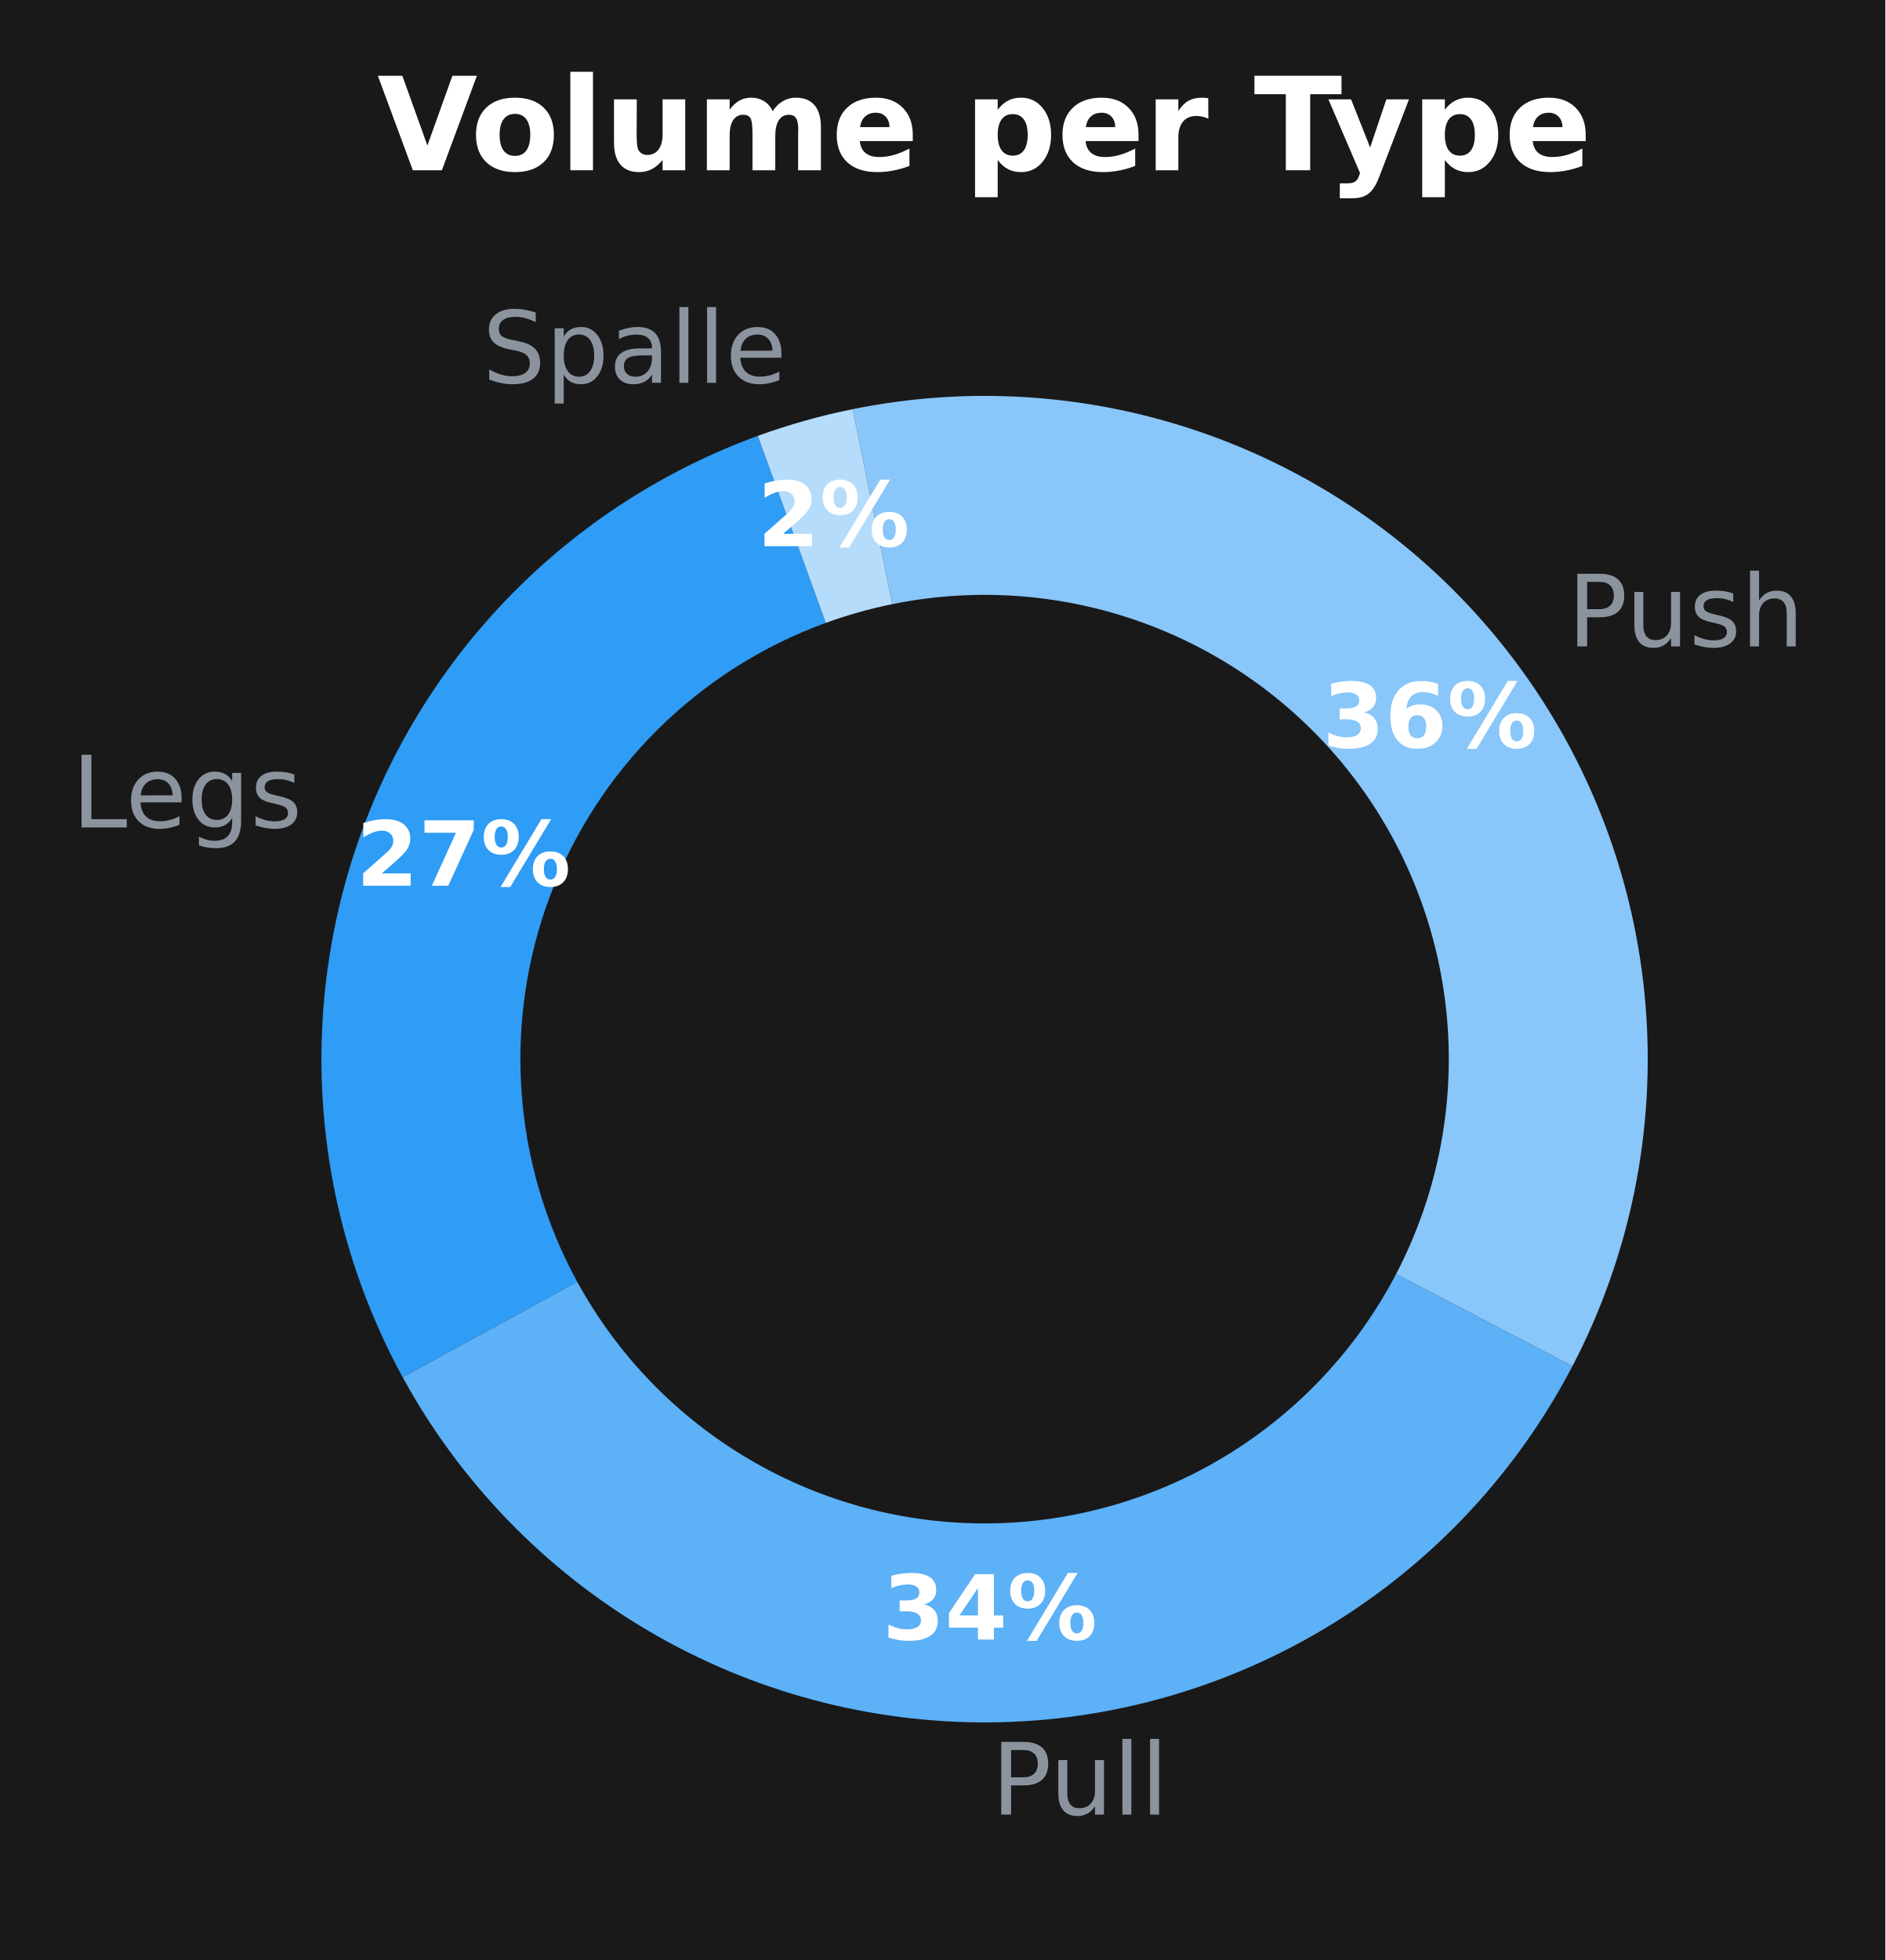
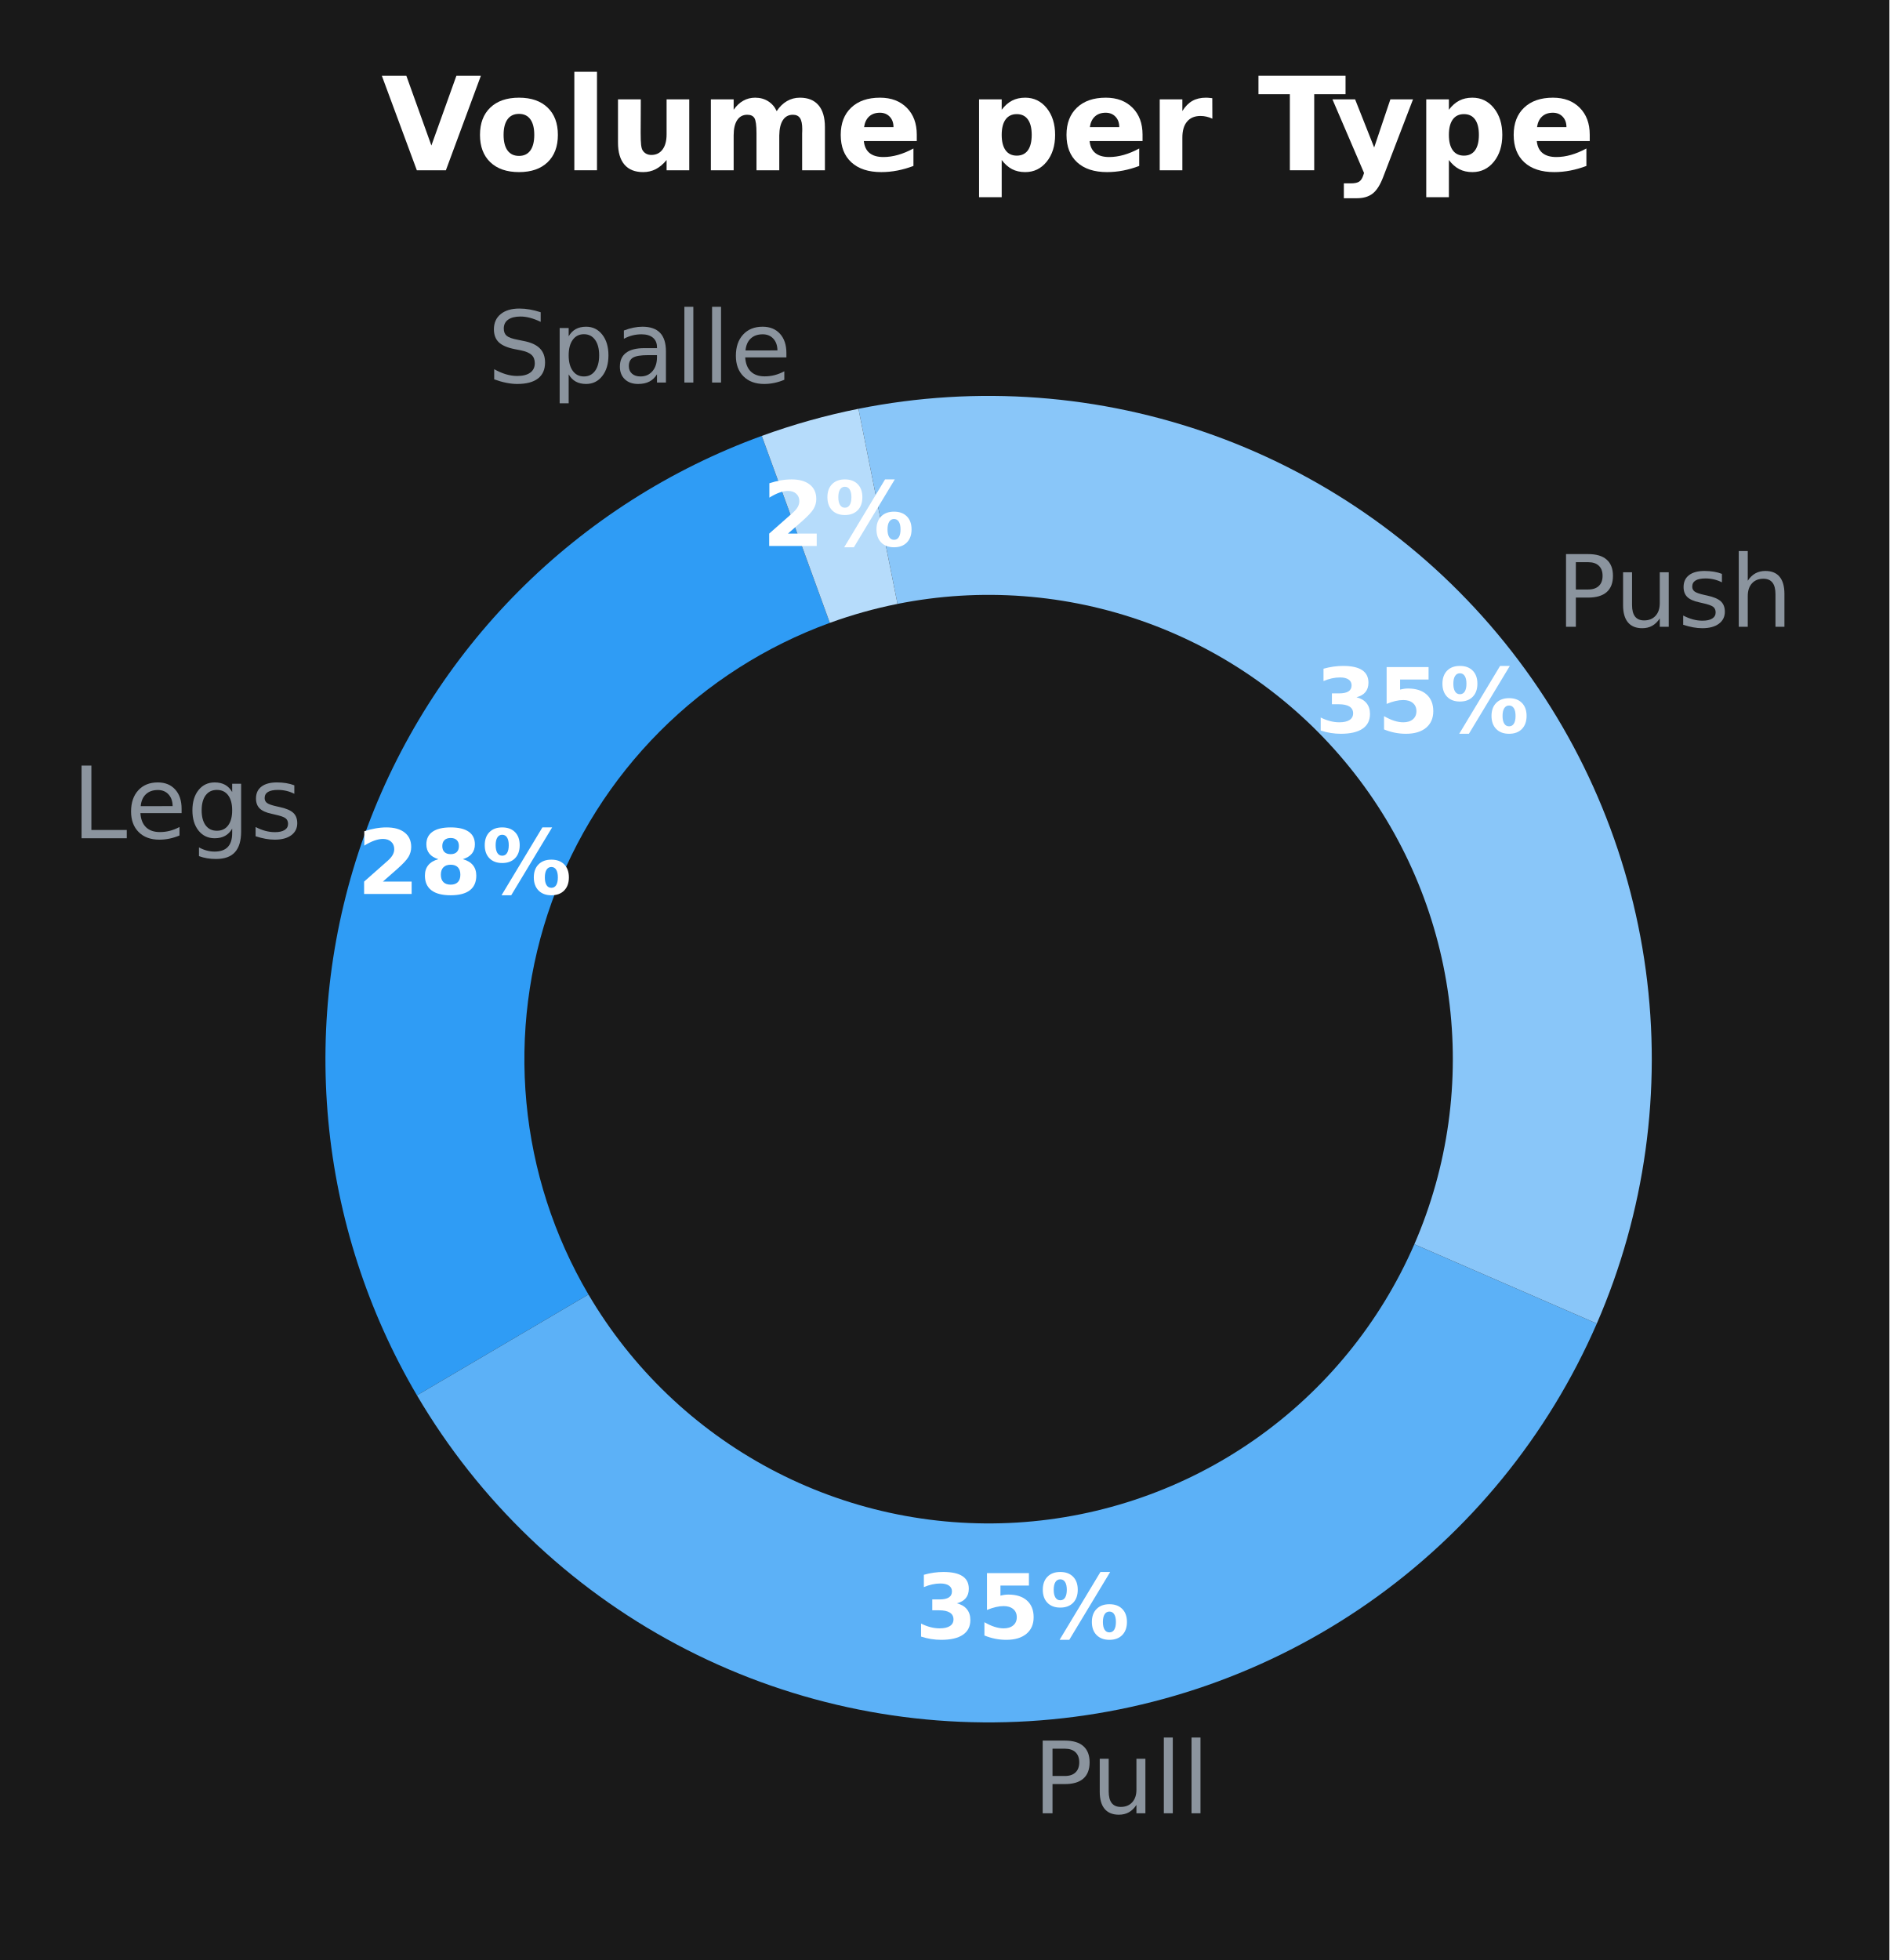
- <svg xmlns="http://www.w3.org/2000/svg" xmlns:xlink="http://www.w3.org/1999/xlink" width="189.136pt" height="196.598pt" viewBox="0 0 189.136 196.598" version="1.1">
+ <svg xmlns="http://www.w3.org/2000/svg" xmlns:xlink="http://www.w3.org/1999/xlink" width="189.535pt" height="196.598pt" viewBox="0 0 189.535 196.598" version="1.1">
  <defs>
    <style type="text/css">*{stroke-linejoin: round; stroke-linecap: butt}</style>
  </defs>
  <g id="figure_1">
    <g id="patch_1">
-       <path d="M 0 196.598  L 189.136 196.598  L 189.136 0  L 0 0  z " style="fill: #191919" />
+       <path d="M 0 196.598  L 189.535 196.598  L 189.535 0  L 0 0  z " style="fill: #191919" />
    </g>
    <g id="axes_1">
      <g id="patch_2">
-         <path d="M 76.022 43.722  C 67.017 46.999 58.827 52.184 52.011 58.919  C 45.196 65.655 39.915 73.784 36.532 82.749  C 33.149 91.714 31.742 101.305 32.409 110.864  C 33.075 120.423 35.799 129.727 40.393 138.136  L 57.908 128.566  C 54.692 122.68 52.785 116.168 52.319 109.477  C 51.852 102.785 52.837 96.071 55.205 89.796  C 57.573 83.52 61.27 77.83 66.041 73.115  C 70.811 68.4 76.545 64.771 82.848 62.477  z " style="fill: #2f9cf5" />
+         <path d="M 76.421 43.722  C 67.25 47.06 58.925 52.375 52.038 59.289  C 45.152 66.204 39.87 74.55 36.568 83.734  C 33.267 92.917 32.027 102.716 32.936 112.433  C 33.844 122.149 36.88 131.548 41.827 139.96  L 59.031 129.844  C 55.568 123.955 53.443 117.376 52.807 110.574  C 52.171 103.773 53.039 96.914 55.35 90.485  C 57.661 84.056 61.358 78.214 66.179 73.374  C 71 68.534 76.827 64.813 83.247 62.477  z " style="fill: #2f9cf5" />
      </g>
      <g id="patch_3">
-         <path d="M 40.393 138.136  C 46.17 148.71 54.713 157.518 65.106 163.617  C 75.498 169.715 87.355 172.877 99.404 172.763  C 111.453 172.649 123.247 169.264 133.523 162.971  C 143.798 156.678 152.173 147.709 157.75 137.028  L 140.058 127.791  C 136.154 135.268 130.291 141.546 123.099 145.951  C 115.906 150.356 107.65 152.726 99.215 152.805  C 90.781 152.885 82.481 150.672 75.207 146.403  C 67.932 142.134 61.952 135.968 57.908 128.566  z " style="fill: #5cb1f7" />
+         <path d="M 41.827 139.96  C 48.048 150.54 57.077 159.194 67.91 164.962  C 78.743 170.729 90.964 173.388 103.214 172.643  C 115.464 171.898 127.273 167.777 137.327 160.739  C 147.381 153.701 155.294 144.016 160.187 132.76  L 141.883 124.804  C 138.458 132.682 132.919 139.462 125.881 144.389  C 118.843 149.316 110.577 152.2 102.002 152.722  C 93.427 153.243 84.872 151.382 77.289 147.345  C 69.706 143.307 63.386 137.249 59.031 129.844  z " style="fill: #5cb1f7" />
      </g>
      <g id="patch_4">
-         <path d="M 157.75 137.028  C 163.567 125.887 166.109 113.322 165.081 100.796  C 164.053 88.27 159.496 76.288 151.94 66.244  C 144.385 56.201 134.136 48.501 122.386 44.04  C 110.636 39.58 97.859 38.539 85.542 41.04  L 89.512 60.599  C 98.134 58.849 107.078 59.577 115.303 62.7  C 123.528 65.822 130.702 71.212 135.991 78.242  C 141.28 85.273 144.47 93.66 145.189 102.429  C 145.909 111.197 144.129 119.992 140.058 127.791  z " style="fill: #89c6f9" />
+         <path d="M 160.187 132.76  C 165.031 121.617 166.731 109.356 165.101 97.315  C 163.472 85.273 158.573 73.905 150.941 64.45  C 143.309 54.995 133.23 47.81 121.803 43.677  C 110.377 39.544 98.033 38.619 86.118 41.004  L 90.035 60.574  C 98.376 58.905 107.016 59.552 115.015 62.445  C 123.013 65.338 130.069 70.368 135.411 76.987  C 140.754 83.605 144.182 91.563 145.323 99.992  C 146.464 108.42 145.274 117.003 141.883 124.804  z " style="fill: #89c6f9" />
      </g>
      <g id="patch_5">
-         <path d="M 85.542 41.04  C 83.925 41.368 82.32 41.756 80.732 42.204  C 79.144 42.651 77.572 43.158 76.022 43.722  L 82.848 62.477  C 83.933 62.082 85.033 61.727 86.145 61.414  C 87.257 61.101 88.38 60.829 89.512 60.599  z " style="fill: #b6dcfb" />
+         <path d="M 86.118 41.004  C 84.471 41.333 82.836 41.726 81.218 42.179  C 79.6 42.633 78 43.147 76.421 43.722  L 83.247 62.477  C 84.352 62.075 85.472 61.714 86.605 61.397  C 87.738 61.079 88.882 60.805 90.035 60.574  z " style="fill: #b6dcfb" />
      </g>
      <g id="matplotlib.axis_1" />
      <g id="matplotlib.axis_2" />
      <g id="text_1">
-         <g style="fill: #8b949e" transform="translate(7.2 82.99807) scale(0.1 -0.1)">
+         <g style="fill: #8b949e" transform="translate(7.2 84.08079) scale(0.1 -0.1)">
          <defs>
            <path id="DejaVuSans-2f" d="M 628 4666  L 1259 4666  L 1259 531  L 3531 531  L 3531 0  L 628 0  L 628 4666  z " transform="scale(0.015625)" />
            <path id="DejaVuSans-48" d="M 3597 1894  L 3597 1613  L 953 1613  Q 991 1019 1311 708  Q 1631 397 2203 397  Q 2534 397 2845 478  Q 3156 559 3463 722  L 3463 178  Q 3153 47 2828 -22  Q 2503 -91 2169 -91  Q 1331 -91 842 396  Q 353 884 353 1716  Q 353 2575 817 3079  Q 1281 3584 2069 3584  Q 2775 3584 3186 3129  Q 3597 2675 3597 1894  z M 3022 2063  Q 3016 2534 2758 2815  Q 2500 3097 2075 3097  Q 1594 3097 1305 2825  Q 1016 2553 972 2059  L 3022 2063  z " transform="scale(0.015625)" />
            <path id="DejaVuSans-4a" d="M 2906 1791  Q 2906 2416 2648 2759  Q 2391 3103 1925 3103  Q 1463 3103 1205 2759  Q 947 2416 947 1791  Q 947 1169 1205 825  Q 1463 481 1925 481  Q 2391 481 2648 825  Q 2906 1169 2906 1791  z M 3481 434  Q 3481 -459 3084 -895  Q 2688 -1331 1869 -1331  Q 1566 -1331 1297 -1286  Q 1028 -1241 775 -1147  L 775 -588  Q 1028 -725 1275 -790  Q 1522 -856 1778 -856  Q 2344 -856 2625 -561  Q 2906 -266 2906 331  L 2906 616  Q 2728 306 2450 153  Q 2172 0 1784 0  Q 1141 0 747 490  Q 353 981 353 1791  Q 353 2603 747 3093  Q 1141 3584 1784 3584  Q 2172 3584 2450 3431  Q 2728 3278 2906 2969  L 2906 3500  L 3481 3500  L 3481 434  z " transform="scale(0.015625)" />
            <path id="DejaVuSans-56" d="M 2834 3397  L 2834 2853  Q 2591 2978 2328 3040  Q 2066 3103 1784 3103  Q 1356 3103 1142 2972  Q 928 2841 928 2578  Q 928 2378 1081 2264  Q 1234 2150 1697 2047  L 1894 2003  Q 2506 1872 2764 1633  Q 3022 1394 3022 966  Q 3022 478 2636 193  Q 2250 -91 1575 -91  Q 1294 -91 989 -36  Q 684 19 347 128  L 347 722  Q 666 556 975 473  Q 1284 391 1588 391  Q 1994 391 2212 530  Q 2431 669 2431 922  Q 2431 1156 2273 1281  Q 2116 1406 1581 1522  L 1381 1569  Q 847 1681 609 1914  Q 372 2147 372 2553  Q 372 3047 722 3315  Q 1072 3584 1716 3584  Q 2034 3584 2315 3537  Q 2597 3491 2834 3397  z " transform="scale(0.015625)" />
          </defs>
          <use xlink:href="#DejaVuSans-2f" />
          <use xlink:href="#DejaVuSans-48" transform="translate(53.96875 0)" />
          <use xlink:href="#DejaVuSans-4a" transform="translate(115.5 0)" />
          <use xlink:href="#DejaVuSans-56" transform="translate(178.9844 0)" />
        </g>
      </g>
      <g id="text_2">
-         <g style="fill: #8b949e" transform="translate(99.4664 182.0136) scale(0.1 -0.1)">
+         <g style="fill: #8b949e" transform="translate(103.618 181.8818) scale(0.1 -0.1)">
          <defs>
            <path id="DejaVuSans-33" d="M 1259 4147  L 1259 2394  L 2053 2394  Q 2494 2394 2734 2622  Q 2975 2850 2975 3272  Q 2975 3691 2734 3919  Q 2494 4147 2053 4147  L 1259 4147  z M 628 4666  L 2053 4666  Q 2838 4666 3239 4311  Q 3641 3956 3641 3272  Q 3641 2581 3239 2228  Q 2838 1875 2053 1875  L 1259 1875  L 1259 0  L 628 0  L 628 4666  z " transform="scale(0.015625)" />
            <path id="DejaVuSans-58" d="M 544 1381  L 544 3500  L 1119 3500  L 1119 1403  Q 1119 906 1312 657  Q 1506 409 1894 409  Q 2359 409 2629 706  Q 2900 1003 2900 1516  L 2900 3500  L 3475 3500  L 3475 0  L 2900 0  L 2900 538  Q 2691 219 2414 64  Q 2138 -91 1772 -91  Q 1169 -91 856 284  Q 544 659 544 1381  z M 1991 3584  L 1991 3584  z " transform="scale(0.015625)" />
            <path id="DejaVuSans-4f" d="M 603 4863  L 1178 4863  L 1178 0  L 603 0  L 603 4863  z " transform="scale(0.015625)" />
          </defs>
          <use xlink:href="#DejaVuSans-33" />
          <use xlink:href="#DejaVuSans-58" transform="translate(58.54688 0)" />
          <use xlink:href="#DejaVuSans-4f" transform="translate(121.9219 0)" />
          <use xlink:href="#DejaVuSans-4f" transform="translate(149.7031 0)" />
        </g>
      </g>
      <g id="text_3">
-         <g style="fill: #8b949e" transform="translate(157.2569 64.84306) scale(0.1 -0.1)">
+         <g style="fill: #8b949e" transform="translate(156.1178 62.86978) scale(0.1 -0.1)">
          <defs>
            <path id="DejaVuSans-4b" d="M 3513 2113  L 3513 0  L 2938 0  L 2938 2094  Q 2938 2591 2744 2837  Q 2550 3084 2163 3084  Q 1697 3084 1428 2787  Q 1159 2491 1159 1978  L 1159 0  L 581 0  L 581 4863  L 1159 4863  L 1159 2956  Q 1366 3272 1645 3428  Q 1925 3584 2291 3584  Q 2894 3584 3203 3211  Q 3513 2838 3513 2113  z " transform="scale(0.015625)" />
          </defs>
          <use xlink:href="#DejaVuSans-33" />
          <use xlink:href="#DejaVuSans-58" transform="translate(58.54688 0)" />
          <use xlink:href="#DejaVuSans-56" transform="translate(121.9219 0)" />
          <use xlink:href="#DejaVuSans-4b" transform="translate(174.0156 0)" />
        </g>
      </g>
      <g id="text_4">
-         <g style="fill: #8b949e" transform="translate(48.39313 38.39825) scale(0.1 -0.1)">
+         <g style="fill: #8b949e" transform="translate(48.88799 38.37127) scale(0.1 -0.1)">
          <defs>
            <path id="DejaVuSans-36" d="M 3425 4513  L 3425 3897  Q 3066 4069 2747 4153  Q 2428 4238 2131 4238  Q 1616 4238 1336 4038  Q 1056 3838 1056 3469  Q 1056 3159 1242 3001  Q 1428 2844 1947 2747  L 2328 2669  Q 3034 2534 3370 2195  Q 3706 1856 3706 1288  Q 3706 609 3251 259  Q 2797 -91 1919 -91  Q 1588 -91 1214 -16  Q 841 59 441 206  L 441 856  Q 825 641 1194 531  Q 1563 422 1919 422  Q 2459 422 2753 634  Q 3047 847 3047 1241  Q 3047 1584 2836 1778  Q 2625 1972 2144 2069  L 1759 2144  Q 1053 2284 737 2584  Q 422 2884 422 3419  Q 422 4038 858 4394  Q 1294 4750 2059 4750  Q 2388 4750 2728 4690  Q 3069 4631 3425 4513  z " transform="scale(0.015625)" />
            <path id="DejaVuSans-53" d="M 1159 525  L 1159 -1331  L 581 -1331  L 581 3500  L 1159 3500  L 1159 2969  Q 1341 3281 1617 3432  Q 1894 3584 2278 3584  Q 2916 3584 3314 3078  Q 3713 2572 3713 1747  Q 3713 922 3314 415  Q 2916 -91 2278 -91  Q 1894 -91 1617 61  Q 1341 213 1159 525  z M 3116 1747  Q 3116 2381 2855 2742  Q 2594 3103 2138 3103  Q 1681 3103 1420 2742  Q 1159 2381 1159 1747  Q 1159 1113 1420 752  Q 1681 391 2138 391  Q 2594 391 2855 752  Q 3116 1113 3116 1747  z " transform="scale(0.015625)" />
            <path id="DejaVuSans-44" d="M 2194 1759  Q 1497 1759 1228 1600  Q 959 1441 959 1056  Q 959 750 1161 570  Q 1363 391 1709 391  Q 2188 391 2477 730  Q 2766 1069 2766 1631  L 2766 1759  L 2194 1759  z M 3341 1997  L 3341 0  L 2766 0  L 2766 531  Q 2569 213 2275 61  Q 1981 -91 1556 -91  Q 1019 -91 701 211  Q 384 513 384 1019  Q 384 1609 779 1909  Q 1175 2209 1959 2209  L 2766 2209  L 2766 2266  Q 2766 2663 2505 2880  Q 2244 3097 1772 3097  Q 1472 3097 1187 3025  Q 903 2953 641 2809  L 641 3341  Q 956 3463 1253 3523  Q 1550 3584 1831 3584  Q 2591 3584 2966 3190  Q 3341 2797 3341 1997  z " transform="scale(0.015625)" />
          </defs>
          <use xlink:href="#DejaVuSans-36" />
          <use xlink:href="#DejaVuSans-53" transform="translate(63.48438 0)" />
          <use xlink:href="#DejaVuSans-44" transform="translate(126.9688 0)" />
          <use xlink:href="#DejaVuSans-4f" transform="translate(188.25 0)" />
          <use xlink:href="#DejaVuSans-4f" transform="translate(216.0312 0)" />
          <use xlink:href="#DejaVuSans-48" transform="translate(243.8125 0)" />
        </g>
      </g>
      <g id="text_5">
-         <g style="fill: #ffffff" transform="translate(35.71996 88.84536) scale(0.09 -0.09)">
+         <g style="fill: #ffffff" transform="translate(35.81423 89.67216) scale(0.09 -0.09)">
          <defs>
            <path id="DejaVuSans-Bold-15" d="M 1844 884  L 3897 884  L 3897 0  L 506 0  L 506 884  L 2209 2388  Q 2438 2594 2547 2791  Q 2656 2988 2656 3200  Q 2656 3528 2436 3728  Q 2216 3928 1850 3928  Q 1569 3928 1234 3808  Q 900 3688 519 3450  L 519 4475  Q 925 4609 1322 4679  Q 1719 4750 2100 4750  Q 2938 4750 3402 4381  Q 3866 4013 3866 3353  Q 3866 2972 3669 2642  Q 3472 2313 2841 1759  L 1844 884  z " transform="scale(0.015625)" />
-             <path id="DejaVuSans-Bold-1a" d="M 428 4666  L 3944 4666  L 3944 3988  L 2125 0  L 953 0  L 2675 3781  L 428 3781  L 428 4666  z " transform="scale(0.015625)" />
+             <path id="DejaVuSans-Bold-1b" d="M 2228 2088  Q 1891 2088 1709 1903  Q 1528 1719 1528 1375  Q 1528 1031 1709 848  Q 1891 666 2228 666  Q 2563 666 2741 848  Q 2919 1031 2919 1375  Q 2919 1722 2741 1905  Q 2563 2088 2228 2088  z M 1350 2484  Q 925 2613 709 2878  Q 494 3144 494 3541  Q 494 4131 934 4440  Q 1375 4750 2228 4750  Q 3075 4750 3515 4442  Q 3956 4134 3956 3541  Q 3956 3144 3739 2878  Q 3522 2613 3097 2484  Q 3572 2353 3814 2058  Q 4056 1763 4056 1313  Q 4056 619 3595 264  Q 3134 -91 2228 -91  Q 1319 -91 855 264  Q 391 619 391 1313  Q 391 1763 633 2058  Q 875 2353 1350 2484  z M 1631 3419  Q 1631 3141 1786 2991  Q 1941 2841 2228 2841  Q 2509 2841 2662 2991  Q 2816 3141 2816 3419  Q 2816 3697 2662 3845  Q 2509 3994 2228 3994  Q 1941 3994 1786 3844  Q 1631 3694 1631 3419  z " transform="scale(0.015625)" />
            <path id="DejaVuSans-Bold-8" d="M 4959 1925  Q 4738 1925 4616 1733  Q 4494 1541 4494 1184  Q 4494 825 4614 633  Q 4734 441 4959 441  Q 5184 441 5303 633  Q 5422 825 5422 1184  Q 5422 1541 5301 1733  Q 5181 1925 4959 1925  z M 4959 2450  Q 5541 2450 5875 2112  Q 6209 1775 6209 1184  Q 6209 594 5875 251  Q 5541 -91 4959 -91  Q 4378 -91 4042 251  Q 3706 594 3706 1184  Q 3706 1772 4042 2111  Q 4378 2450 4959 2450  z M 2094 -91  L 1403 -91  L 4319 4750  L 5013 4750  L 2094 -91  z M 1453 4750  Q 2034 4750 2367 4411  Q 2700 4072 2700 3481  Q 2700 2891 2367 2550  Q 2034 2209 1453 2209  Q 872 2209 539 2550  Q 206 2891 206 3481  Q 206 4072 539 4411  Q 872 4750 1453 4750  z M 1453 4225  Q 1228 4225 1106 4031  Q 984 3838 984 3481  Q 984 3122 1106 2926  Q 1228 2731 1453 2731  Q 1678 2731 1798 2926  Q 1919 3122 1919 3481  Q 1919 3838 1797 4031  Q 1675 4225 1453 4225  z " transform="scale(0.015625)" />
          </defs>
          <use xlink:href="#DejaVuSans-Bold-15" />
-           <use xlink:href="#DejaVuSans-Bold-1a" transform="translate(69.57812 0)" />
+           <use xlink:href="#DejaVuSans-Bold-1b" transform="translate(69.57812 0)" />
          <use xlink:href="#DejaVuSans-Bold-8" transform="translate(139.1562 0)" />
        </g>
      </g>
      <g id="text_6">
-         <g style="fill: #ffffff" transform="translate(88.53197 164.4569) scale(0.09 -0.09)">
+         <g style="fill: #ffffff" transform="translate(91.7966 164.3563) scale(0.09 -0.09)">
          <defs>
            <path id="DejaVuSans-Bold-16" d="M 2981 2516  Q 3453 2394 3698 2092  Q 3944 1791 3944 1325  Q 3944 631 3412 270  Q 2881 -91 1863 -91  Q 1503 -91 1142 -33  Q 781 25 428 141  L 428 1069  Q 766 900 1098 814  Q 1431 728 1753 728  Q 2231 728 2486 893  Q 2741 1059 2741 1369  Q 2741 1688 2480 1852  Q 2219 2016 1709 2016  L 1228 2016  L 1228 2791  L 1734 2791  Q 2188 2791 2409 2933  Q 2631 3075 2631 3366  Q 2631 3634 2415 3781  Q 2200 3928 1806 3928  Q 1516 3928 1219 3862  Q 922 3797 628 3669  L 628 4550  Q 984 4650 1334 4700  Q 1684 4750 2022 4750  Q 2931 4750 3382 4451  Q 3834 4153 3834 3553  Q 3834 3144 3618 2883  Q 3403 2622 2981 2516  z " transform="scale(0.015625)" />
-             <path id="DejaVuSans-Bold-17" d="M 2356 3675  L 1038 1722  L 2356 1722  L 2356 3675  z M 2156 4666  L 3494 4666  L 3494 1722  L 4159 1722  L 4159 850  L 3494 850  L 3494 0  L 2356 0  L 2356 850  L 288 850  L 288 1881  L 2156 4666  z " transform="scale(0.015625)" />
+             <path id="DejaVuSans-Bold-18" d="M 678 4666  L 3669 4666  L 3669 3781  L 1638 3781  L 1638 3059  Q 1775 3097 1914 3117  Q 2053 3138 2203 3138  Q 3056 3138 3531 2711  Q 4006 2284 4006 1522  Q 4006 766 3489 337  Q 2972 -91 2053 -91  Q 1656 -91 1267 -14  Q 878 63 494 219  L 494 1166  Q 875 947 1217 837  Q 1559 728 1863 728  Q 2300 728 2551 942  Q 2803 1156 2803 1522  Q 2803 1891 2551 2103  Q 2300 2316 1863 2316  Q 1603 2316 1309 2248  Q 1016 2181 678 2041  L 678 4666  z " transform="scale(0.015625)" />
          </defs>
          <use xlink:href="#DejaVuSans-Bold-16" />
-           <use xlink:href="#DejaVuSans-Bold-17" transform="translate(69.57812 0)" />
+           <use xlink:href="#DejaVuSans-Bold-18" transform="translate(69.57812 0)" />
          <use xlink:href="#DejaVuSans-Bold-8" transform="translate(139.1562 0)" />
        </g>
      </g>
      <g id="text_7">
-         <g style="fill: #ffffff" transform="translate(132.6629 74.98124) scale(0.09 -0.09)">
-           <defs>
-             <path id="DejaVuSans-Bold-19" d="M 2316 2303  Q 2000 2303 1842 2098  Q 1684 1894 1684 1484  Q 1684 1075 1842 870  Q 2000 666 2316 666  Q 2634 666 2792 870  Q 2950 1075 2950 1484  Q 2950 1894 2792 2098  Q 2634 2303 2316 2303  z M 3803 4544  L 3803 3681  Q 3506 3822 3243 3889  Q 2981 3956 2731 3956  Q 2194 3956 1894 3657  Q 1594 3359 1544 2772  Q 1750 2925 1990 3001  Q 2231 3078 2516 3078  Q 3231 3078 3670 2659  Q 4109 2241 4109 1563  Q 4109 813 3618 361  Q 3128 -91 2303 -91  Q 1394 -91 895 523  Q 397 1138 397 2266  Q 397 3422 980 4083  Q 1563 4744 2578 4744  Q 2900 4744 3203 4694  Q 3506 4644 3803 4544  z " transform="scale(0.015625)" />
-           </defs>
+         <g style="fill: #ffffff" transform="translate(131.8873 73.47437) scale(0.09 -0.09)">
          <use xlink:href="#DejaVuSans-Bold-16" />
-           <use xlink:href="#DejaVuSans-Bold-19" transform="translate(69.57812 0)" />
+           <use xlink:href="#DejaVuSans-Bold-18" transform="translate(69.57812 0)" />
          <use xlink:href="#DejaVuSans-Bold-8" transform="translate(139.1562 0)" />
        </g>
      </g>
      <g id="text_8">
-         <g style="fill: #ffffff" transform="translate(75.97874 54.78702) scale(0.09 -0.09)">
+         <g style="fill: #ffffff" transform="translate(76.45091 54.76642) scale(0.09 -0.09)">
          <use xlink:href="#DejaVuSans-Bold-15" />
          <use xlink:href="#DejaVuSans-Bold-8" transform="translate(69.57812 0)" />
        </g>
      </g>
      <g id="text_9">
-         <g style="fill: #ffffff" transform="translate(37.84327 17.07797) scale(0.13 -0.13)">
+         <g style="fill: #ffffff" transform="translate(38.24213 17.07797) scale(0.13 -0.13)">
          <defs>
            <path id="DejaVuSans-Bold-39" d="M 31 4666  L 1241 4666  L 2478 1222  L 3713 4666  L 4922 4666  L 3194 0  L 1759 0  L 31 4666  z " transform="scale(0.015625)" />
            <path id="DejaVuSans-Bold-52" d="M 2203 2784  Q 1831 2784 1636 2517  Q 1441 2250 1441 1747  Q 1441 1244 1636 976  Q 1831 709 2203 709  Q 2569 709 2762 976  Q 2956 1244 2956 1747  Q 2956 2250 2762 2517  Q 2569 2784 2203 2784  z M 2203 3584  Q 3106 3584 3614 3096  Q 4122 2609 4122 1747  Q 4122 884 3614 396  Q 3106 -91 2203 -91  Q 1297 -91 786 396  Q 275 884 275 1747  Q 275 2609 786 3096  Q 1297 3584 2203 3584  z " transform="scale(0.015625)" />
            <path id="DejaVuSans-Bold-4f" d="M 538 4863  L 1656 4863  L 1656 0  L 538 0  L 538 4863  z " transform="scale(0.015625)" />
            <path id="DejaVuSans-Bold-58" d="M 500 1363  L 500 3500  L 1625 3500  L 1625 3150  Q 1625 2866 1622 2436  Q 1619 2006 1619 1863  Q 1619 1441 1641 1255  Q 1663 1069 1716 984  Q 1784 875 1895 815  Q 2006 756 2150 756  Q 2500 756 2700 1025  Q 2900 1294 2900 1772  L 2900 3500  L 4019 3500  L 4019 0  L 2900 0  L 2900 506  Q 2647 200 2364 54  Q 2081 -91 1741 -91  Q 1134 -91 817 281  Q 500 653 500 1363  z " transform="scale(0.015625)" />
            <path id="DejaVuSans-Bold-50" d="M 3781 2919  Q 3994 3244 4286 3414  Q 4578 3584 4928 3584  Q 5531 3584 5847 3212  Q 6163 2841 6163 2131  L 6163 0  L 5038 0  L 5038 1825  Q 5041 1866 5042 1909  Q 5044 1953 5044 2034  Q 5044 2406 4934 2573  Q 4825 2741 4581 2741  Q 4263 2741 4089 2478  Q 3916 2216 3909 1719  L 3909 0  L 2784 0  L 2784 1825  Q 2784 2406 2684 2573  Q 2584 2741 2328 2741  Q 2006 2741 1831 2477  Q 1656 2213 1656 1722  L 1656 0  L 531 0  L 531 3500  L 1656 3500  L 1656 2988  Q 1863 3284 2130 3434  Q 2397 3584 2719 3584  Q 3081 3584 3359 3409  Q 3638 3234 3781 2919  z " transform="scale(0.015625)" />
            <path id="DejaVuSans-Bold-48" d="M 4031 1759  L 4031 1441  L 1416 1441  Q 1456 1047 1700 850  Q 1944 653 2381 653  Q 2734 653 3104 758  Q 3475 863 3866 1075  L 3866 213  Q 3469 63 3072 -14  Q 2675 -91 2278 -91  Q 1328 -91 801 392  Q 275 875 275 1747  Q 275 2603 792 3093  Q 1309 3584 2216 3584  Q 3041 3584 3536 3087  Q 4031 2591 4031 1759  z M 2881 2131  Q 2881 2450 2695 2645  Q 2509 2841 2209 2841  Q 1884 2841 1681 2658  Q 1478 2475 1428 2131  L 2881 2131  z " transform="scale(0.015625)" />
            <path id="DejaVuSans-Bold-3" transform="scale(0.015625)" />
            <path id="DejaVuSans-Bold-53" d="M 1656 506  L 1656 -1331  L 538 -1331  L 538 3500  L 1656 3500  L 1656 2988  Q 1888 3294 2169 3439  Q 2450 3584 2816 3584  Q 3463 3584 3878 3070  Q 4294 2556 4294 1747  Q 4294 938 3878 423  Q 3463 -91 2816 -91  Q 2450 -91 2169 54  Q 1888 200 1656 506  z M 2400 2772  Q 2041 2772 1848 2508  Q 1656 2244 1656 1747  Q 1656 1250 1848 986  Q 2041 722 2400 722  Q 2759 722 2948 984  Q 3138 1247 3138 1747  Q 3138 2247 2948 2509  Q 2759 2772 2400 2772  z " transform="scale(0.015625)" />
            <path id="DejaVuSans-Bold-55" d="M 3138 2547  Q 2991 2616 2845 2648  Q 2700 2681 2553 2681  Q 2122 2681 1889 2404  Q 1656 2128 1656 1613  L 1656 0  L 538 0  L 538 3500  L 1656 3500  L 1656 2925  Q 1872 3269 2151 3426  Q 2431 3584 2822 3584  Q 2878 3584 2943 3579  Q 3009 3575 3134 3559  L 3138 2547  z " transform="scale(0.015625)" />
            <path id="DejaVuSans-Bold-37" d="M 31 4666  L 4331 4666  L 4331 3756  L 2784 3756  L 2784 0  L 1581 0  L 1581 3756  L 31 3756  L 31 4666  z " transform="scale(0.015625)" />
            <path id="DejaVuSans-Bold-5c" d="M 78 3500  L 1197 3500  L 2138 1125  L 2938 3500  L 4056 3500  L 2584 -331  Q 2363 -916 2067 -1148  Q 1772 -1381 1288 -1381  L 641 -1381  L 641 -647  L 991 -647  Q 1275 -647 1404 -556  Q 1534 -466 1606 -231  L 1638 -134  L 78 3500  z " transform="scale(0.015625)" />
          </defs>
          <use xlink:href="#DejaVuSans-Bold-39" />
          <use xlink:href="#DejaVuSans-Bold-52" transform="translate(71.92188 0)" />
          <use xlink:href="#DejaVuSans-Bold-4f" transform="translate(140.625 0)" />
          <use xlink:href="#DejaVuSans-Bold-58" transform="translate(174.9062 0)" />
          <use xlink:href="#DejaVuSans-Bold-50" transform="translate(246.0938 0)" />
          <use xlink:href="#DejaVuSans-Bold-48" transform="translate(350.2969 0)" />
          <use xlink:href="#DejaVuSans-Bold-3" transform="translate(418.125 0)" />
          <use xlink:href="#DejaVuSans-Bold-53" transform="translate(452.9375 0)" />
          <use xlink:href="#DejaVuSans-Bold-48" transform="translate(524.5156 0)" />
          <use xlink:href="#DejaVuSans-Bold-55" transform="translate(592.3438 0)" />
          <use xlink:href="#DejaVuSans-Bold-3" transform="translate(641.6562 0)" />
          <use xlink:href="#DejaVuSans-Bold-37" transform="translate(676.4688 0)" />
          <use xlink:href="#DejaVuSans-Bold-5c" transform="translate(732.8281 0)" />
          <use xlink:href="#DejaVuSans-Bold-53" transform="translate(798.0156 0)" />
          <use xlink:href="#DejaVuSans-Bold-48" transform="translate(869.5938 0)" />
        </g>
      </g>
    </g>
  </g>
</svg>
